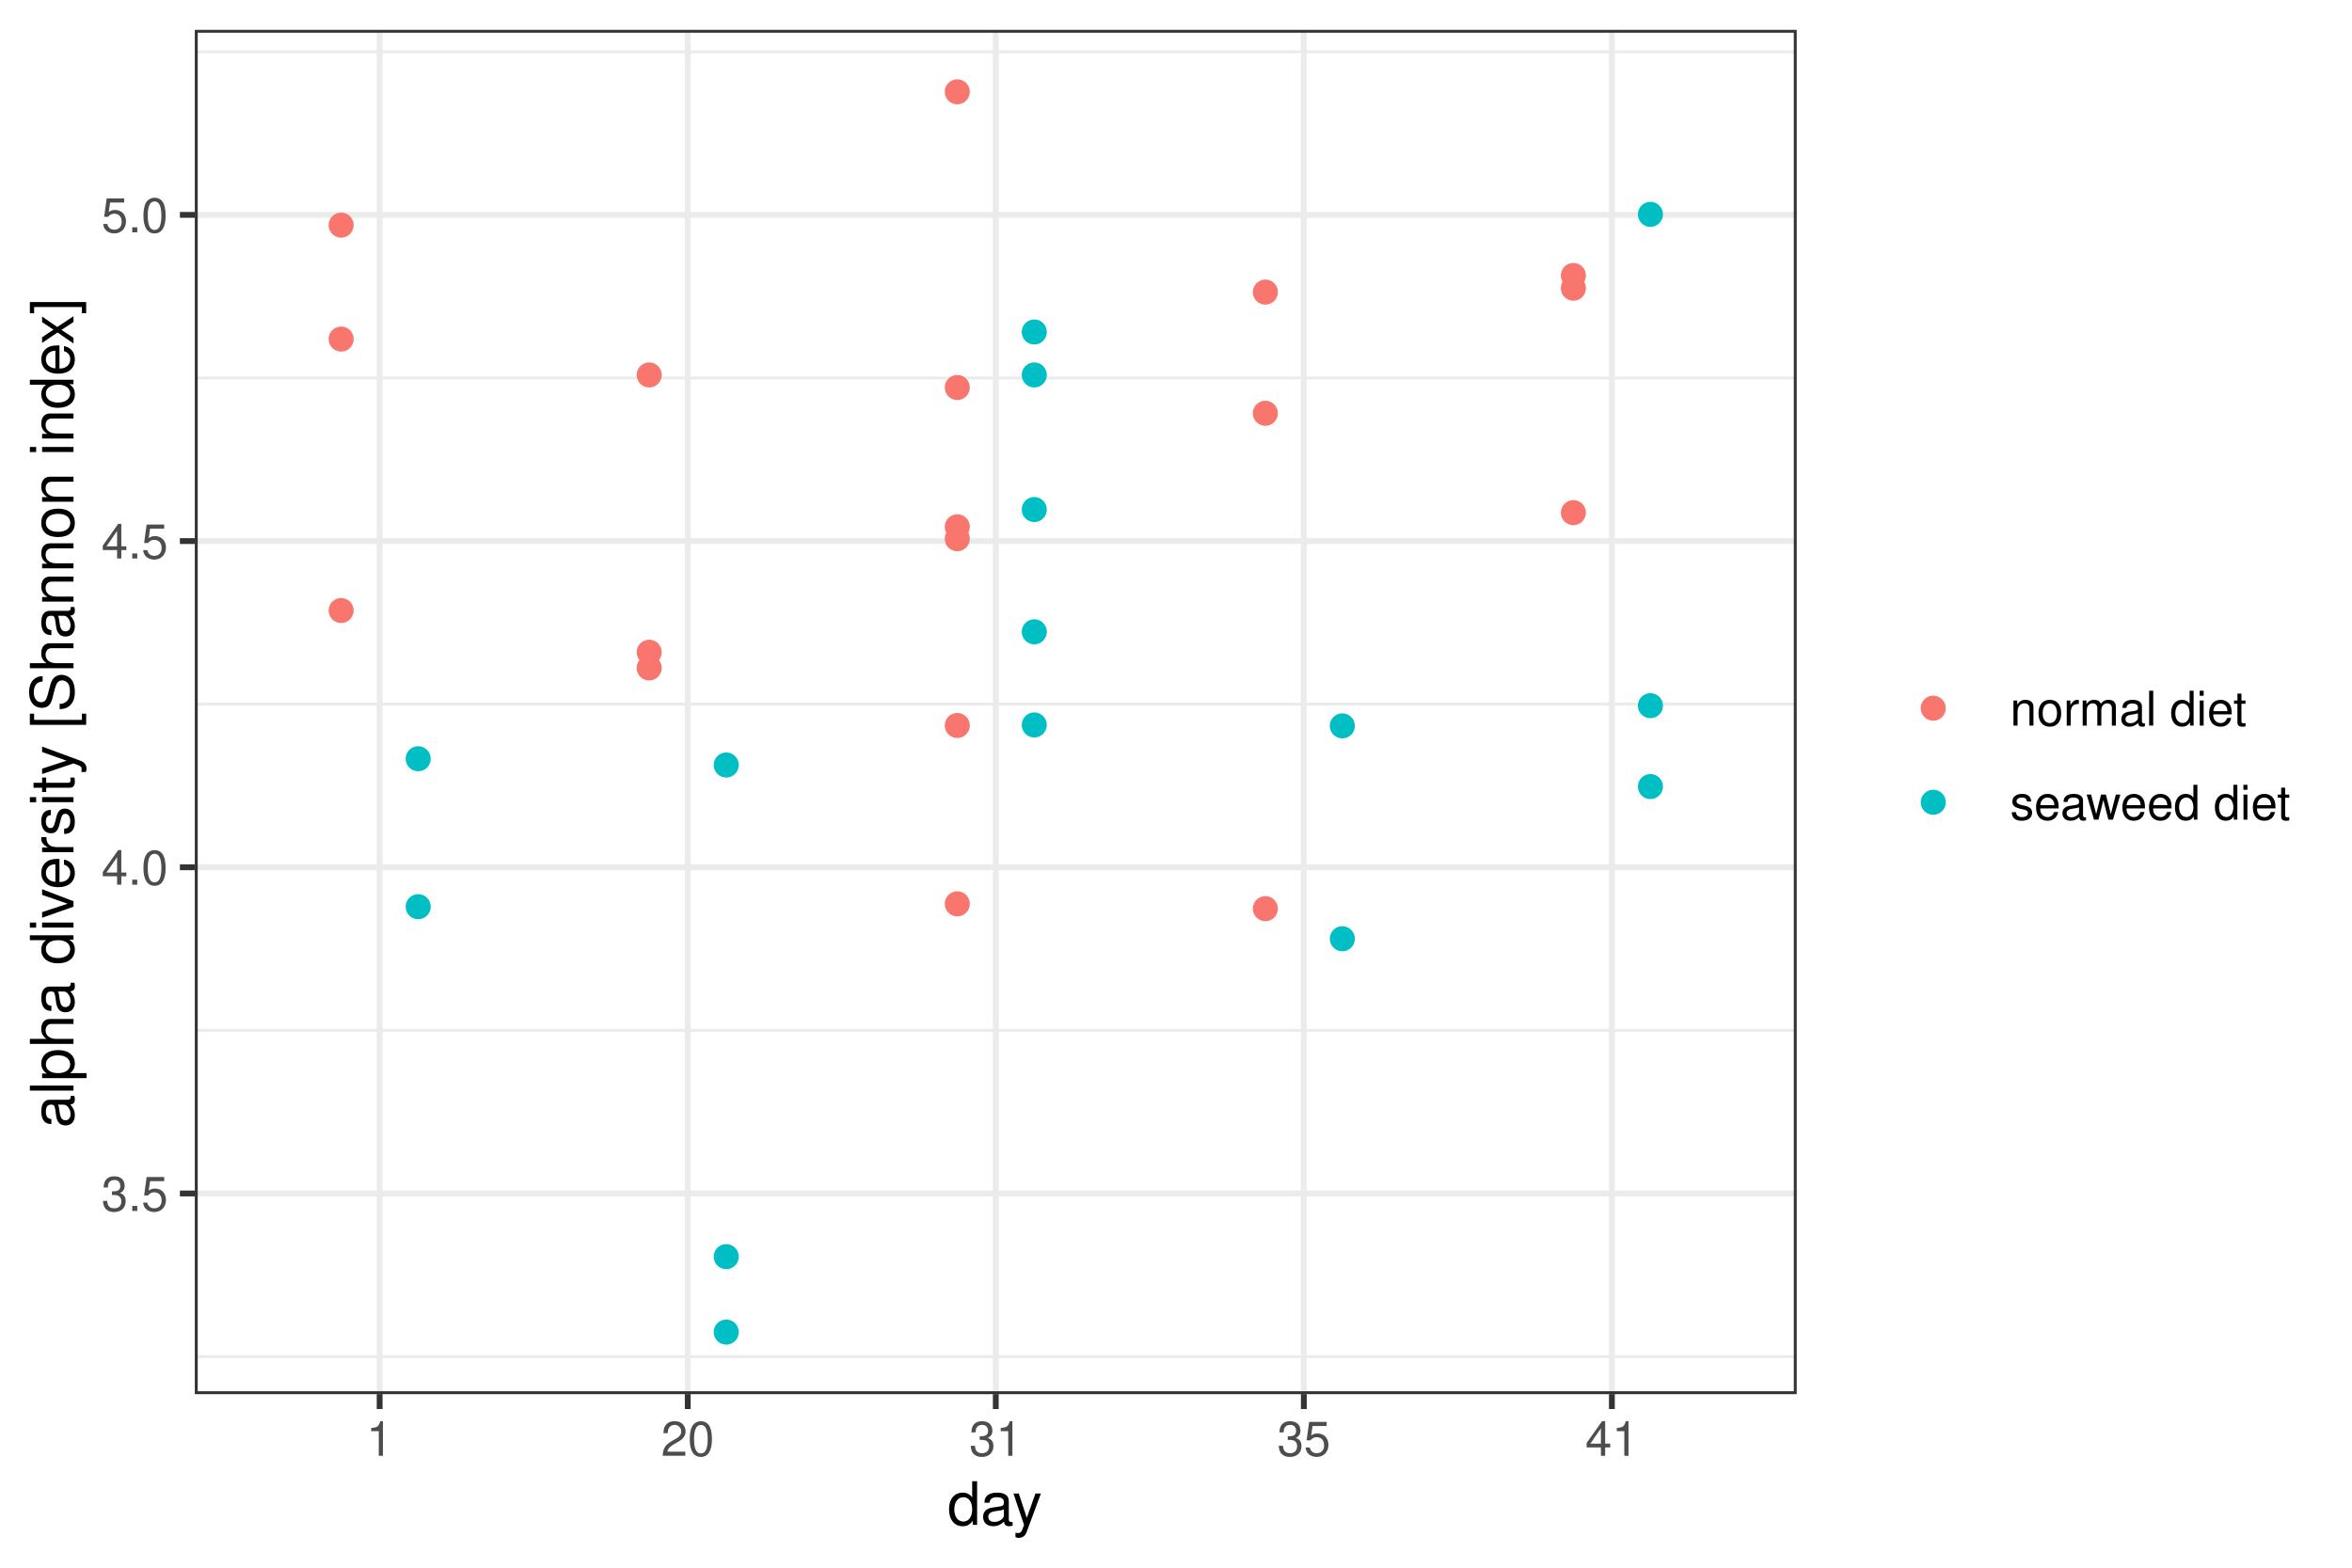
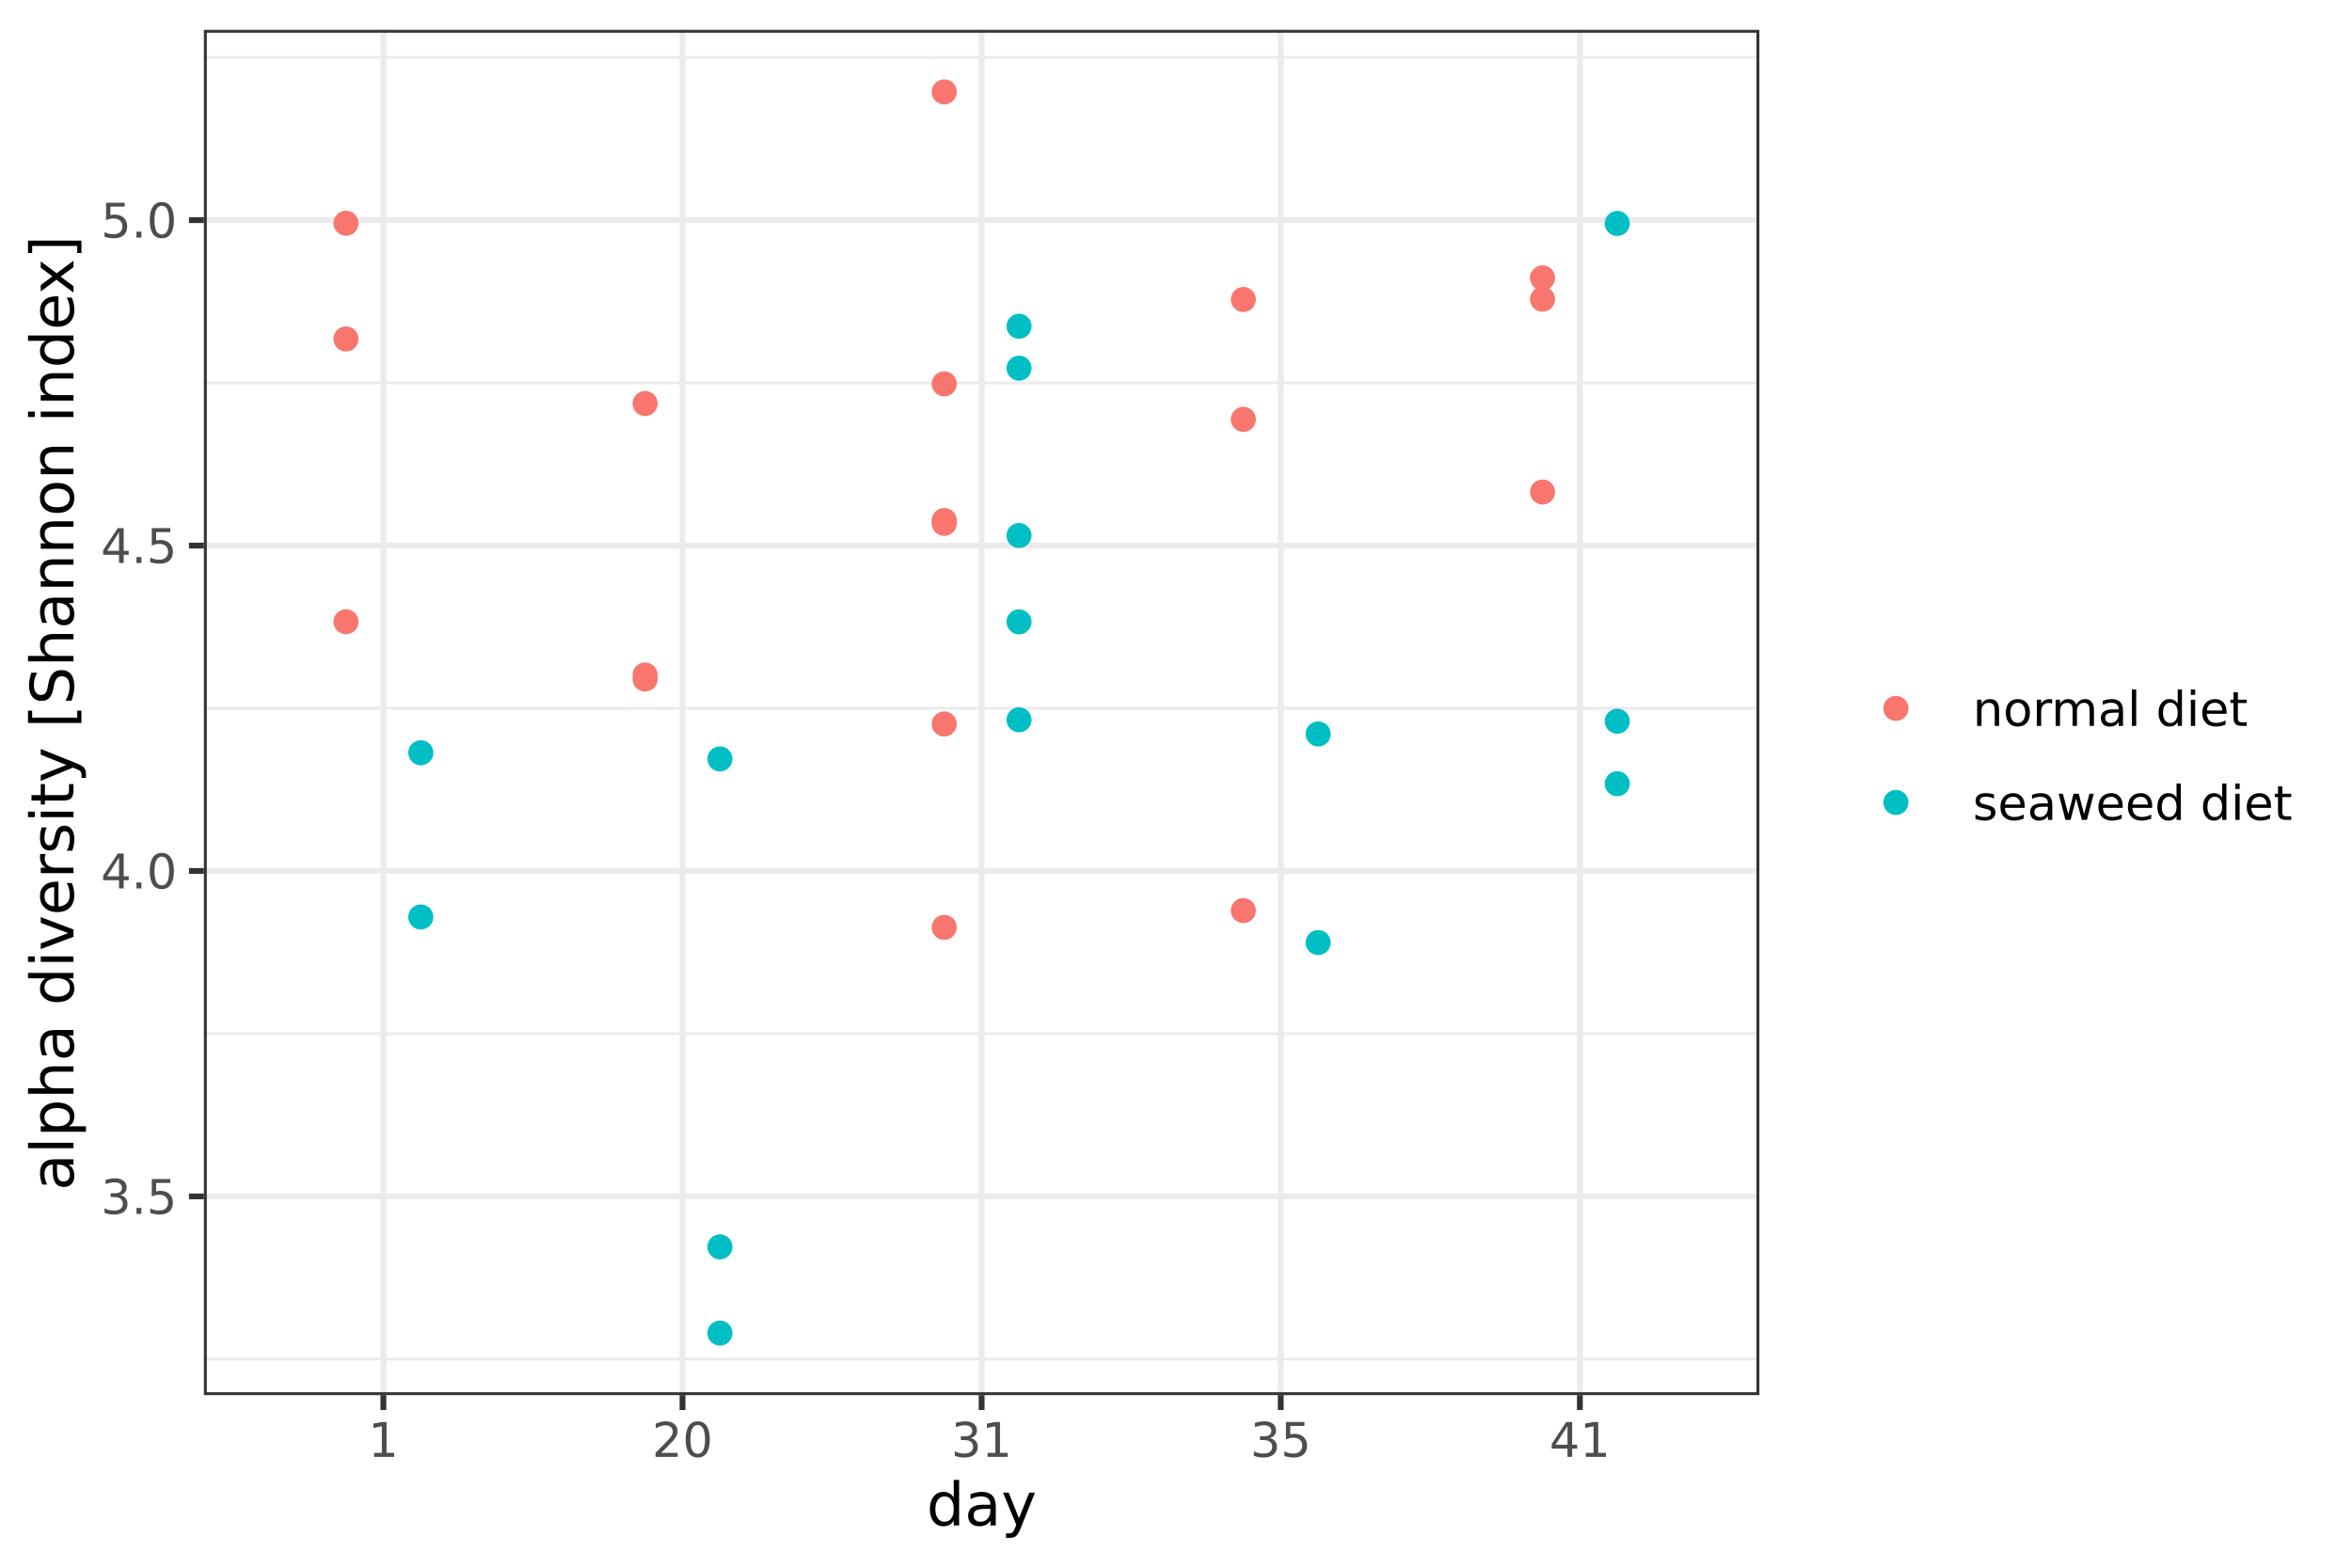
<svg xmlns="http://www.w3.org/2000/svg" viewBox="0 0 432.00 288.00">
  <defs>
    <style type="text/css">
    line, polyline, polygon, path, rect, circle {
      fill: none;
      stroke: #000000;
      stroke-linecap: round;
      stroke-linejoin: round;
      stroke-miterlimit: 10.00;
    }
  </style>
  </defs>
  <rect width="100%" height="100%" style="stroke: none; fill: #FFFFFF;" />
-   <rect x="0" y="0.00" width="432.00" height="288.00" style="stroke-width: 1.07; stroke: #FFFFFF; fill: #FFFFFF;" />
+   <rect x="-0" y="0.00" width="432.00" height="288.00" style="stroke-width: 1.07; stroke: #FFFFFF; fill: #FFFFFF;" />
  <defs>
-     <clipPath id="cpMzUuNzh8MzMwLjAxfDI1Ni4xMXw1LjQ4">
-       <rect x="35.78" y="5.48" width="294.23" height="250.64" />
+     <clipPath id="cpMzcuNDV8MzIzLjE1fDI1Ni4zMHw1LjQ4">
+       <rect x="37.45" y="5.48" width="285.70" height="250.82" />
    </clipPath>
  </defs>
-   <rect x="35.78" y="5.48" width="294.23" height="250.64" style="stroke-width: 1.07; stroke: none; fill: #FFFFFF;" clip-path="url(#cpMzUuNzh8MzMwLjAxfDI1Ni4xMXw1LjQ4)" />
-   <polyline points="35.78,249.22 330.01,249.22 " style="stroke-width: 0.53; stroke: #EBEBEB; stroke-linecap: butt;" clip-path="url(#cpMzUuNzh8MzMwLjAxfDI1Ni4xMXw1LjQ4)" />
-   <polyline points="35.78,189.29 330.01,189.29 " style="stroke-width: 0.53; stroke: #EBEBEB; stroke-linecap: butt;" clip-path="url(#cpMzUuNzh8MzMwLjAxfDI1Ni4xMXw1LjQ4)" />
-   <polyline points="35.78,129.36 330.01,129.36 " style="stroke-width: 0.53; stroke: #EBEBEB; stroke-linecap: butt;" clip-path="url(#cpMzUuNzh8MzMwLjAxfDI1Ni4xMXw1LjQ4)" />
-   <polyline points="35.78,69.44 330.01,69.44 " style="stroke-width: 0.53; stroke: #EBEBEB; stroke-linecap: butt;" clip-path="url(#cpMzUuNzh8MzMwLjAxfDI1Ni4xMXw1LjQ4)" />
-   <polyline points="35.78,9.51 330.01,9.51 " style="stroke-width: 0.53; stroke: #EBEBEB; stroke-linecap: butt;" clip-path="url(#cpMzUuNzh8MzMwLjAxfDI1Ni4xMXw1LjQ4)" />
-   <polyline points="35.78,219.25 330.01,219.25 " style="stroke-width: 1.07; stroke: #EBEBEB; stroke-linecap: butt;" clip-path="url(#cpMzUuNzh8MzMwLjAxfDI1Ni4xMXw1LjQ4)" />
-   <polyline points="35.78,159.33 330.01,159.33 " style="stroke-width: 1.07; stroke: #EBEBEB; stroke-linecap: butt;" clip-path="url(#cpMzUuNzh8MzMwLjAxfDI1Ni4xMXw1LjQ4)" />
-   <polyline points="35.78,99.40 330.01,99.40 " style="stroke-width: 1.07; stroke: #EBEBEB; stroke-linecap: butt;" clip-path="url(#cpMzUuNzh8MzMwLjAxfDI1Ni4xMXw1LjQ4)" />
-   <polyline points="35.78,39.47 330.01,39.47 " style="stroke-width: 1.07; stroke: #EBEBEB; stroke-linecap: butt;" clip-path="url(#cpMzUuNzh8MzMwLjAxfDI1Ni4xMXw1LjQ4)" />
-   <polyline points="69.73,256.11 69.73,5.48 " style="stroke-width: 1.07; stroke: #EBEBEB; stroke-linecap: butt;" clip-path="url(#cpMzUuNzh8MzMwLjAxfDI1Ni4xMXw1LjQ4)" />
-   <polyline points="126.32,256.11 126.32,5.48 " style="stroke-width: 1.07; stroke: #EBEBEB; stroke-linecap: butt;" clip-path="url(#cpMzUuNzh8MzMwLjAxfDI1Ni4xMXw1LjQ4)" />
-   <polyline points="182.90,256.11 182.90,5.48 " style="stroke-width: 1.07; stroke: #EBEBEB; stroke-linecap: butt;" clip-path="url(#cpMzUuNzh8MzMwLjAxfDI1Ni4xMXw1LjQ4)" />
-   <polyline points="239.48,256.11 239.48,5.48 " style="stroke-width: 1.07; stroke: #EBEBEB; stroke-linecap: butt;" clip-path="url(#cpMzUuNzh8MzMwLjAxfDI1Ni4xMXw1LjQ4)" />
-   <polyline points="296.06,256.11 296.06,5.48 " style="stroke-width: 1.07; stroke: #EBEBEB; stroke-linecap: butt;" clip-path="url(#cpMzUuNzh8MzMwLjAxfDI1Ni4xMXw1LjQ4)" />
-   <circle cx="62.66" cy="112.16" r="1.95" style="stroke-width: 0.71; stroke: #F8766D; fill: #F8766D;" clip-path="url(#cpMzUuNzh8MzMwLjAxfDI1Ni4xMXw1LjQ4)" />
-   <circle cx="119.24" cy="68.88" r="1.95" style="stroke-width: 0.71; stroke: #F8766D; fill: #F8766D;" clip-path="url(#cpMzUuNzh8MzMwLjAxfDI1Ni4xMXw1LjQ4)" />
-   <circle cx="175.83" cy="133.28" r="1.95" style="stroke-width: 0.71; stroke: #F8766D; fill: #F8766D;" clip-path="url(#cpMzUuNzh8MzMwLjAxfDI1Ni4xMXw1LjQ4)" />
-   <circle cx="232.41" cy="53.66" r="1.95" style="stroke-width: 0.71; stroke: #F8766D; fill: #F8766D;" clip-path="url(#cpMzUuNzh8MzMwLjAxfDI1Ni4xMXw1LjQ4)" />
-   <circle cx="288.99" cy="94.18" r="1.95" style="stroke-width: 0.71; stroke: #F8766D; fill: #F8766D;" clip-path="url(#cpMzUuNzh8MzMwLjAxfDI1Ni4xMXw1LjQ4)" />
-   <circle cx="62.66" cy="62.29" r="1.95" style="stroke-width: 0.71; stroke: #F8766D; fill: #F8766D;" clip-path="url(#cpMzUuNzh8MzMwLjAxfDI1Ni4xMXw1LjQ4)" />
-   <circle cx="119.24" cy="119.82" r="1.95" style="stroke-width: 0.71; stroke: #F8766D; fill: #F8766D;" clip-path="url(#cpMzUuNzh8MzMwLjAxfDI1Ni4xMXw1LjQ4)" />
-   <circle cx="175.83" cy="16.87" r="1.95" style="stroke-width: 0.71; stroke: #F8766D; fill: #F8766D;" clip-path="url(#cpMzUuNzh8MzMwLjAxfDI1Ni4xMXw1LjQ4)" />
-   <circle cx="232.41" cy="166.93" r="1.95" style="stroke-width: 0.71; stroke: #F8766D; fill: #F8766D;" clip-path="url(#cpMzUuNzh8MzMwLjAxfDI1Ni4xMXw1LjQ4)" />
-   <circle cx="288.99" cy="50.61" r="1.95" style="stroke-width: 0.71; stroke: #F8766D; fill: #F8766D;" clip-path="url(#cpMzUuNzh8MzMwLjAxfDI1Ni4xMXw1LjQ4)" />
-   <circle cx="62.66" cy="41.36" r="1.95" style="stroke-width: 0.71; stroke: #F8766D; fill: #F8766D;" clip-path="url(#cpMzUuNzh8MzMwLjAxfDI1Ni4xMXw1LjQ4)" />
-   <circle cx="119.24" cy="122.71" r="1.95" style="stroke-width: 0.71; stroke: #F8766D; fill: #F8766D;" clip-path="url(#cpMzUuNzh8MzMwLjAxfDI1Ni4xMXw1LjQ4)" />
-   <circle cx="175.83" cy="96.78" r="1.95" style="stroke-width: 0.71; stroke: #F8766D; fill: #F8766D;" clip-path="url(#cpMzUuNzh8MzMwLjAxfDI1Ni4xMXw1LjQ4)" />
-   <circle cx="232.41" cy="75.92" r="1.95" style="stroke-width: 0.71; stroke: #F8766D; fill: #F8766D;" clip-path="url(#cpMzUuNzh8MzMwLjAxfDI1Ni4xMXw1LjQ4)" />
-   <circle cx="288.99" cy="52.95" r="1.95" style="stroke-width: 0.71; stroke: #F8766D; fill: #F8766D;" clip-path="url(#cpMzUuNzh8MzMwLjAxfDI1Ni4xMXw1LjQ4)" />
-   <circle cx="175.83" cy="166.04" r="1.95" style="stroke-width: 0.71; stroke: #F8766D; fill: #F8766D;" clip-path="url(#cpMzUuNzh8MzMwLjAxfDI1Ni4xMXw1LjQ4)" />
-   <circle cx="175.83" cy="71.19" r="1.95" style="stroke-width: 0.71; stroke: #F8766D; fill: #F8766D;" clip-path="url(#cpMzUuNzh8MzMwLjAxfDI1Ni4xMXw1LjQ4)" />
-   <circle cx="175.83" cy="98.97" r="1.95" style="stroke-width: 0.71; stroke: #F8766D; fill: #F8766D;" clip-path="url(#cpMzUuNzh8MzMwLjAxfDI1Ni4xMXw1LjQ4)" />
-   <circle cx="133.39" cy="140.54" r="1.95" style="stroke-width: 0.71; stroke: #00BFC4; fill: #00BFC4;" clip-path="url(#cpMzUuNzh8MzMwLjAxfDI1Ni4xMXw1LjQ4)" />
-   <circle cx="189.97" cy="133.18" r="1.95" style="stroke-width: 0.71; stroke: #00BFC4; fill: #00BFC4;" clip-path="url(#cpMzUuNzh8MzMwLjAxfDI1Ni4xMXw1LjQ4)" />
-   <circle cx="303.14" cy="144.50" r="1.95" style="stroke-width: 0.71; stroke: #00BFC4; fill: #00BFC4;" clip-path="url(#cpMzUuNzh8MzMwLjAxfDI1Ni4xMXw1LjQ4)" />
-   <circle cx="76.81" cy="166.57" r="1.95" style="stroke-width: 0.71; stroke: #00BFC4; fill: #00BFC4;" clip-path="url(#cpMzUuNzh8MzMwLjAxfDI1Ni4xMXw1LjQ4)" />
-   <circle cx="133.39" cy="244.72" r="1.95" style="stroke-width: 0.71; stroke: #00BFC4; fill: #00BFC4;" clip-path="url(#cpMzUuNzh8MzMwLjAxfDI1Ni4xMXw1LjQ4)" />
-   <circle cx="189.97" cy="68.88" r="1.95" style="stroke-width: 0.71; stroke: #00BFC4; fill: #00BFC4;" clip-path="url(#cpMzUuNzh8MzMwLjAxfDI1Ni4xMXw1LjQ4)" />
-   <circle cx="246.55" cy="172.46" r="1.95" style="stroke-width: 0.71; stroke: #00BFC4; fill: #00BFC4;" clip-path="url(#cpMzUuNzh8MzMwLjAxfDI1Ni4xMXw1LjQ4)" />
-   <circle cx="303.14" cy="129.64" r="1.95" style="stroke-width: 0.71; stroke: #00BFC4; fill: #00BFC4;" clip-path="url(#cpMzUuNzh8MzMwLjAxfDI1Ni4xMXw1LjQ4)" />
-   <circle cx="76.81" cy="139.39" r="1.95" style="stroke-width: 0.71; stroke: #00BFC4; fill: #00BFC4;" clip-path="url(#cpMzUuNzh8MzMwLjAxfDI1Ni4xMXw1LjQ4)" />
-   <circle cx="133.39" cy="230.86" r="1.95" style="stroke-width: 0.71; stroke: #00BFC4; fill: #00BFC4;" clip-path="url(#cpMzUuNzh8MzMwLjAxfDI1Ni4xMXw1LjQ4)" />
-   <circle cx="189.97" cy="116.07" r="1.95" style="stroke-width: 0.71; stroke: #00BFC4; fill: #00BFC4;" clip-path="url(#cpMzUuNzh8MzMwLjAxfDI1Ni4xMXw1LjQ4)" />
-   <circle cx="246.55" cy="133.35" r="1.95" style="stroke-width: 0.71; stroke: #00BFC4; fill: #00BFC4;" clip-path="url(#cpMzUuNzh8MzMwLjAxfDI1Ni4xMXw1LjQ4)" />
-   <circle cx="303.14" cy="39.38" r="1.95" style="stroke-width: 0.71; stroke: #00BFC4; fill: #00BFC4;" clip-path="url(#cpMzUuNzh8MzMwLjAxfDI1Ni4xMXw1LjQ4)" />
-   <circle cx="189.97" cy="93.61" r="1.95" style="stroke-width: 0.71; stroke: #00BFC4; fill: #00BFC4;" clip-path="url(#cpMzUuNzh8MzMwLjAxfDI1Ni4xMXw1LjQ4)" />
-   <circle cx="189.97" cy="60.99" r="1.95" style="stroke-width: 0.71; stroke: #00BFC4; fill: #00BFC4;" clip-path="url(#cpMzUuNzh8MzMwLjAxfDI1Ni4xMXw1LjQ4)" />
-   <rect x="35.78" y="5.48" width="294.23" height="250.64" style="stroke-width: 1.07; stroke: #333333;" clip-path="url(#cpMzUuNzh8MzMwLjAxfDI1Ni4xMXw1LjQ4)" />
+   <rect x="37.45" y="5.48" width="285.70" height="250.82" style="stroke-width: 1.07; stroke: none; fill: #FFFFFF;" clip-path="url(#cpMzcuNDV8MzIzLjE1fDI1Ni4zMHw1LjQ4)" />
+   <polyline points="37.45,249.68 323.15,249.68 " style="stroke-width: 0.53; stroke: #EBEBEB; stroke-linecap: butt;" clip-path="url(#cpMzcuNDV8MzIzLjE1fDI1Ni4zMHw1LjQ4)" />
+   <polyline points="37.45,189.90 323.15,189.90 " style="stroke-width: 0.53; stroke: #EBEBEB; stroke-linecap: butt;" clip-path="url(#cpMzcuNDV8MzIzLjE1fDI1Ni4zMHw1LjQ4)" />
+   <polyline points="37.45,130.12 323.15,130.12 " style="stroke-width: 0.53; stroke: #EBEBEB; stroke-linecap: butt;" clip-path="url(#cpMzcuNDV8MzIzLjE1fDI1Ni4zMHw1LjQ4)" />
+   <polyline points="37.45,70.34 323.15,70.34 " style="stroke-width: 0.53; stroke: #EBEBEB; stroke-linecap: butt;" clip-path="url(#cpMzcuNDV8MzIzLjE1fDI1Ni4zMHw1LjQ4)" />
+   <polyline points="37.45,10.55 323.15,10.55 " style="stroke-width: 0.53; stroke: #EBEBEB; stroke-linecap: butt;" clip-path="url(#cpMzcuNDV8MzIzLjE1fDI1Ni4zMHw1LjQ4)" />
+   <polyline points="37.45,219.79 323.15,219.79 " style="stroke-width: 1.07; stroke: #EBEBEB; stroke-linecap: butt;" clip-path="url(#cpMzcuNDV8MzIzLjE1fDI1Ni4zMHw1LjQ4)" />
+   <polyline points="37.45,160.01 323.15,160.01 " style="stroke-width: 1.07; stroke: #EBEBEB; stroke-linecap: butt;" clip-path="url(#cpMzcuNDV8MzIzLjE1fDI1Ni4zMHw1LjQ4)" />
+   <polyline points="37.45,100.23 323.15,100.23 " style="stroke-width: 1.07; stroke: #EBEBEB; stroke-linecap: butt;" clip-path="url(#cpMzcuNDV8MzIzLjE1fDI1Ni4zMHw1LjQ4)" />
+   <polyline points="37.45,40.44 323.15,40.44 " style="stroke-width: 1.07; stroke: #EBEBEB; stroke-linecap: butt;" clip-path="url(#cpMzcuNDV8MzIzLjE1fDI1Ni4zMHw1LjQ4)" />
+   <polyline points="70.42,256.30 70.42,5.48 " style="stroke-width: 1.07; stroke: #EBEBEB; stroke-linecap: butt;" clip-path="url(#cpMzcuNDV8MzIzLjE1fDI1Ni4zMHw1LjQ4)" />
+   <polyline points="125.36,256.30 125.36,5.48 " style="stroke-width: 1.07; stroke: #EBEBEB; stroke-linecap: butt;" clip-path="url(#cpMzcuNDV8MzIzLjE1fDI1Ni4zMHw1LjQ4)" />
+   <polyline points="180.30,256.30 180.30,5.48 " style="stroke-width: 1.07; stroke: #EBEBEB; stroke-linecap: butt;" clip-path="url(#cpMzcuNDV8MzIzLjE1fDI1Ni4zMHw1LjQ4)" />
+   <polyline points="235.24,256.30 235.24,5.48 " style="stroke-width: 1.07; stroke: #EBEBEB; stroke-linecap: butt;" clip-path="url(#cpMzcuNDV8MzIzLjE1fDI1Ni4zMHw1LjQ4)" />
+   <polyline points="290.18,256.30 290.18,5.48 " style="stroke-width: 1.07; stroke: #EBEBEB; stroke-linecap: butt;" clip-path="url(#cpMzcuNDV8MzIzLjE1fDI1Ni4zMHw1LjQ4)" />
+   <circle cx="63.55" cy="114.22" r="1.95" style="stroke-width: 0.71; stroke: #F8766D; fill: #F8766D;" clip-path="url(#cpMzcuNDV8MzIzLjE1fDI1Ni4zMHw1LjQ4)" />
+   <circle cx="118.49" cy="74.13" r="1.95" style="stroke-width: 0.71; stroke: #F8766D; fill: #F8766D;" clip-path="url(#cpMzcuNDV8MzIzLjE1fDI1Ni4zMHw1LjQ4)" />
+   <circle cx="173.43" cy="133.00" r="1.95" style="stroke-width: 0.71; stroke: #F8766D; fill: #F8766D;" clip-path="url(#cpMzcuNDV8MzIzLjE1fDI1Ni4zMHw1LjQ4)" />
+   <circle cx="228.37" cy="55.02" r="1.95" style="stroke-width: 0.71; stroke: #F8766D; fill: #F8766D;" clip-path="url(#cpMzcuNDV8MzIzLjE1fDI1Ni4zMHw1LjQ4)" />
+   <circle cx="283.32" cy="90.39" r="1.95" style="stroke-width: 0.71; stroke: #F8766D; fill: #F8766D;" clip-path="url(#cpMzcuNDV8MzIzLjE1fDI1Ni4zMHw1LjQ4)" />
+   <circle cx="63.55" cy="62.27" r="1.95" style="stroke-width: 0.71; stroke: #F8766D; fill: #F8766D;" clip-path="url(#cpMzcuNDV8MzIzLjE1fDI1Ni4zMHw1LjQ4)" />
+   <circle cx="118.49" cy="124.75" r="1.95" style="stroke-width: 0.71; stroke: #F8766D; fill: #F8766D;" clip-path="url(#cpMzcuNDV8MzIzLjE1fDI1Ni4zMHw1LjQ4)" />
+   <circle cx="173.43" cy="16.88" r="1.95" style="stroke-width: 0.71; stroke: #F8766D; fill: #F8766D;" clip-path="url(#cpMzcuNDV8MzIzLjE1fDI1Ni4zMHw1LjQ4)" />
+   <circle cx="228.37" cy="167.28" r="1.95" style="stroke-width: 0.71; stroke: #F8766D; fill: #F8766D;" clip-path="url(#cpMzcuNDV8MzIzLjE1fDI1Ni4zMHw1LjQ4)" />
+   <circle cx="283.32" cy="54.97" r="1.95" style="stroke-width: 0.71; stroke: #F8766D; fill: #F8766D;" clip-path="url(#cpMzcuNDV8MzIzLjE1fDI1Ni4zMHw1LjQ4)" />
+   <circle cx="63.55" cy="41.01" r="1.95" style="stroke-width: 0.71; stroke: #F8766D; fill: #F8766D;" clip-path="url(#cpMzcuNDV8MzIzLjE1fDI1Ni4zMHw1LjQ4)" />
+   <circle cx="118.49" cy="124.01" r="1.95" style="stroke-width: 0.71; stroke: #F8766D; fill: #F8766D;" clip-path="url(#cpMzcuNDV8MzIzLjE1fDI1Ni4zMHw1LjQ4)" />
+   <circle cx="173.43" cy="95.62" r="1.95" style="stroke-width: 0.71; stroke: #F8766D; fill: #F8766D;" clip-path="url(#cpMzcuNDV8MzIzLjE1fDI1Ni4zMHw1LjQ4)" />
+   <circle cx="228.37" cy="77.04" r="1.95" style="stroke-width: 0.71; stroke: #F8766D; fill: #F8766D;" clip-path="url(#cpMzcuNDV8MzIzLjE1fDI1Ni4zMHw1LjQ4)" />
+   <circle cx="283.32" cy="51.05" r="1.95" style="stroke-width: 0.71; stroke: #F8766D; fill: #F8766D;" clip-path="url(#cpMzcuNDV8MzIzLjE1fDI1Ni4zMHw1LjQ4)" />
+   <circle cx="173.43" cy="170.37" r="1.95" style="stroke-width: 0.71; stroke: #F8766D; fill: #F8766D;" clip-path="url(#cpMzcuNDV8MzIzLjE1fDI1Ni4zMHw1LjQ4)" />
+   <circle cx="173.43" cy="70.52" r="1.95" style="stroke-width: 0.71; stroke: #F8766D; fill: #F8766D;" clip-path="url(#cpMzcuNDV8MzIzLjE1fDI1Ni4zMHw1LjQ4)" />
+   <circle cx="173.43" cy="96.14" r="1.95" style="stroke-width: 0.71; stroke: #F8766D; fill: #F8766D;" clip-path="url(#cpMzcuNDV8MzIzLjE1fDI1Ni4zMHw1LjQ4)" />
+   <circle cx="132.23" cy="139.42" r="1.95" style="stroke-width: 0.71; stroke: #00BFC4; fill: #00BFC4;" clip-path="url(#cpMzcuNDV8MzIzLjE1fDI1Ni4zMHw1LjQ4)" />
+   <circle cx="187.17" cy="132.24" r="1.95" style="stroke-width: 0.71; stroke: #00BFC4; fill: #00BFC4;" clip-path="url(#cpMzcuNDV8MzIzLjE1fDI1Ni4zMHw1LjQ4)" />
+   <circle cx="297.05" cy="143.98" r="1.95" style="stroke-width: 0.71; stroke: #00BFC4; fill: #00BFC4;" clip-path="url(#cpMzcuNDV8MzIzLjE1fDI1Ni4zMHw1LjQ4)" />
+   <circle cx="77.29" cy="168.46" r="1.95" style="stroke-width: 0.71; stroke: #00BFC4; fill: #00BFC4;" clip-path="url(#cpMzcuNDV8MzIzLjE1fDI1Ni4zMHw1LjQ4)" />
+   <circle cx="132.23" cy="244.90" r="1.95" style="stroke-width: 0.71; stroke: #00BFC4; fill: #00BFC4;" clip-path="url(#cpMzcuNDV8MzIzLjE1fDI1Ni4zMHw1LjQ4)" />
+   <circle cx="187.17" cy="67.64" r="1.95" style="stroke-width: 0.71; stroke: #00BFC4; fill: #00BFC4;" clip-path="url(#cpMzcuNDV8MzIzLjE1fDI1Ni4zMHw1LjQ4)" />
+   <circle cx="242.11" cy="173.16" r="1.95" style="stroke-width: 0.71; stroke: #00BFC4; fill: #00BFC4;" clip-path="url(#cpMzcuNDV8MzIzLjE1fDI1Ni4zMHw1LjQ4)" />
+   <circle cx="297.05" cy="132.50" r="1.95" style="stroke-width: 0.71; stroke: #00BFC4; fill: #00BFC4;" clip-path="url(#cpMzcuNDV8MzIzLjE1fDI1Ni4zMHw1LjQ4)" />
+   <circle cx="77.29" cy="138.29" r="1.95" style="stroke-width: 0.71; stroke: #00BFC4; fill: #00BFC4;" clip-path="url(#cpMzcuNDV8MzIzLjE1fDI1Ni4zMHw1LjQ4)" />
+   <circle cx="132.23" cy="229.06" r="1.95" style="stroke-width: 0.71; stroke: #00BFC4; fill: #00BFC4;" clip-path="url(#cpMzcuNDV8MzIzLjE1fDI1Ni4zMHw1LjQ4)" />
+   <circle cx="187.17" cy="114.24" r="1.95" style="stroke-width: 0.71; stroke: #00BFC4; fill: #00BFC4;" clip-path="url(#cpMzcuNDV8MzIzLjE1fDI1Ni4zMHw1LjQ4)" />
+   <circle cx="242.11" cy="134.84" r="1.95" style="stroke-width: 0.71; stroke: #00BFC4; fill: #00BFC4;" clip-path="url(#cpMzcuNDV8MzIzLjE1fDI1Ni4zMHw1LjQ4)" />
+   <circle cx="297.05" cy="41.05" r="1.95" style="stroke-width: 0.71; stroke: #00BFC4; fill: #00BFC4;" clip-path="url(#cpMzcuNDV8MzIzLjE1fDI1Ni4zMHw1LjQ4)" />
+   <circle cx="187.17" cy="98.38" r="1.95" style="stroke-width: 0.71; stroke: #00BFC4; fill: #00BFC4;" clip-path="url(#cpMzcuNDV8MzIzLjE1fDI1Ni4zMHw1LjQ4)" />
+   <circle cx="187.17" cy="59.94" r="1.95" style="stroke-width: 0.71; stroke: #00BFC4; fill: #00BFC4;" clip-path="url(#cpMzcuNDV8MzIzLjE1fDI1Ni4zMHw1LjQ4)" />
+   <rect x="37.45" y="5.48" width="285.70" height="250.82" style="stroke-width: 1.07; stroke: #333333;" clip-path="url(#cpMzcuNDV8MzIzLjE1fDI1Ni4zMHw1LjQ4)" />
  <defs>
    <clipPath id="cpMC4wMHw0MzIuMDB8Mjg4LjAwfDAuMDA=">
      <rect x="0.00" y="0.00" width="432.00" height="288.00" />
    </clipPath>
  </defs>
  <g clip-path="url(#cpMC4wMHw0MzIuMDB8Mjg4LjAwfDAuMDA=)">
-     <text x="18.63" y="222.46" style="font-size: 8.80px; fill: #4D4D4D; font-family: Nimbus Sans L;" textLength="12.23px" lengthAdjust="spacingAndGlyphs">3.5</text>
+     <text x="18.53" y="223.00" style="font-size: 8.80px; fill: #4D4D4D; font-family: DejaVu Sans;" textLength="13.99px" lengthAdjust="spacingAndGlyphs">3.5</text>
  </g>
  <g clip-path="url(#cpMC4wMHw0MzIuMDB8Mjg4LjAwfDAuMDA=)">
-     <text x="18.63" y="162.53" style="font-size: 8.80px; fill: #4D4D4D; font-family: Nimbus Sans L;" textLength="12.23px" lengthAdjust="spacingAndGlyphs">4.0</text>
+     <text x="18.53" y="163.22" style="font-size: 8.80px; fill: #4D4D4D; font-family: DejaVu Sans;" textLength="13.99px" lengthAdjust="spacingAndGlyphs">4.0</text>
  </g>
  <g clip-path="url(#cpMC4wMHw0MzIuMDB8Mjg4LjAwfDAuMDA=)">
-     <text x="18.63" y="102.60" style="font-size: 8.80px; fill: #4D4D4D; font-family: Nimbus Sans L;" textLength="12.23px" lengthAdjust="spacingAndGlyphs">4.5</text>
+     <text x="18.53" y="103.43" style="font-size: 8.80px; fill: #4D4D4D; font-family: DejaVu Sans;" textLength="13.99px" lengthAdjust="spacingAndGlyphs">4.5</text>
  </g>
  <g clip-path="url(#cpMC4wMHw0MzIuMDB8Mjg4LjAwfDAuMDA=)">
-     <text x="18.63" y="42.68" style="font-size: 8.80px; fill: #4D4D4D; font-family: Nimbus Sans L;" textLength="12.23px" lengthAdjust="spacingAndGlyphs">5.0</text>
+     <text x="18.53" y="43.65" style="font-size: 8.80px; fill: #4D4D4D; font-family: DejaVu Sans;" textLength="13.99px" lengthAdjust="spacingAndGlyphs">5.0</text>
  </g>
-   <polyline points="33.04,219.25 35.78,219.25 " style="stroke-width: 1.07; stroke: #333333; stroke-linecap: butt;" clip-path="url(#cpMC4wMHw0MzIuMDB8Mjg4LjAwfDAuMDA=)" />
-   <polyline points="33.04,159.33 35.78,159.33 " style="stroke-width: 1.07; stroke: #333333; stroke-linecap: butt;" clip-path="url(#cpMC4wMHw0MzIuMDB8Mjg4LjAwfDAuMDA=)" />
-   <polyline points="33.04,99.40 35.78,99.40 " style="stroke-width: 1.07; stroke: #333333; stroke-linecap: butt;" clip-path="url(#cpMC4wMHw0MzIuMDB8Mjg4LjAwfDAuMDA=)" />
-   <polyline points="33.04,39.47 35.78,39.47 " style="stroke-width: 1.07; stroke: #333333; stroke-linecap: butt;" clip-path="url(#cpMC4wMHw0MzIuMDB8Mjg4LjAwfDAuMDA=)" />
-   <polyline points="69.73,258.85 69.73,256.11 " style="stroke-width: 1.07; stroke: #333333; stroke-linecap: butt;" clip-path="url(#cpMC4wMHw0MzIuMDB8Mjg4LjAwfDAuMDA=)" />
-   <polyline points="126.32,258.85 126.32,256.11 " style="stroke-width: 1.07; stroke: #333333; stroke-linecap: butt;" clip-path="url(#cpMC4wMHw0MzIuMDB8Mjg4LjAwfDAuMDA=)" />
-   <polyline points="182.90,258.85 182.90,256.11 " style="stroke-width: 1.07; stroke: #333333; stroke-linecap: butt;" clip-path="url(#cpMC4wMHw0MzIuMDB8Mjg4LjAwfDAuMDA=)" />
-   <polyline points="239.48,258.85 239.48,256.11 " style="stroke-width: 1.07; stroke: #333333; stroke-linecap: butt;" clip-path="url(#cpMC4wMHw0MzIuMDB8Mjg4LjAwfDAuMDA=)" />
-   <polyline points="296.06,258.85 296.06,256.11 " style="stroke-width: 1.07; stroke: #333333; stroke-linecap: butt;" clip-path="url(#cpMC4wMHw0MzIuMDB8Mjg4LjAwfDAuMDA=)" />
+   <polyline points="34.71,219.79 37.45,219.79 " style="stroke-width: 1.07; stroke: #333333; stroke-linecap: butt;" clip-path="url(#cpMC4wMHw0MzIuMDB8Mjg4LjAwfDAuMDA=)" />
+   <polyline points="34.71,160.01 37.45,160.01 " style="stroke-width: 1.07; stroke: #333333; stroke-linecap: butt;" clip-path="url(#cpMC4wMHw0MzIuMDB8Mjg4LjAwfDAuMDA=)" />
+   <polyline points="34.71,100.23 37.45,100.23 " style="stroke-width: 1.07; stroke: #333333; stroke-linecap: butt;" clip-path="url(#cpMC4wMHw0MzIuMDB8Mjg4LjAwfDAuMDA=)" />
+   <polyline points="34.71,40.44 37.45,40.44 " style="stroke-width: 1.07; stroke: #333333; stroke-linecap: butt;" clip-path="url(#cpMC4wMHw0MzIuMDB8Mjg4LjAwfDAuMDA=)" />
+   <polyline points="70.42,259.04 70.42,256.30 " style="stroke-width: 1.07; stroke: #333333; stroke-linecap: butt;" clip-path="url(#cpMC4wMHw0MzIuMDB8Mjg4LjAwfDAuMDA=)" />
+   <polyline points="125.36,259.04 125.36,256.30 " style="stroke-width: 1.07; stroke: #333333; stroke-linecap: butt;" clip-path="url(#cpMC4wMHw0MzIuMDB8Mjg4LjAwfDAuMDA=)" />
+   <polyline points="180.30,259.04 180.30,256.30 " style="stroke-width: 1.07; stroke: #333333; stroke-linecap: butt;" clip-path="url(#cpMC4wMHw0MzIuMDB8Mjg4LjAwfDAuMDA=)" />
+   <polyline points="235.24,259.04 235.24,256.30 " style="stroke-width: 1.07; stroke: #333333; stroke-linecap: butt;" clip-path="url(#cpMC4wMHw0MzIuMDB8Mjg4LjAwfDAuMDA=)" />
+   <polyline points="290.18,259.04 290.18,256.30 " style="stroke-width: 1.07; stroke: #333333; stroke-linecap: butt;" clip-path="url(#cpMC4wMHw0MzIuMDB8Mjg4LjAwfDAuMDA=)" />
  <g clip-path="url(#cpMC4wMHw0MzIuMDB8Mjg4LjAwfDAuMDA=)">
-     <text x="67.29" y="267.45" style="font-size: 8.80px; fill: #4D4D4D; font-family: Nimbus Sans L;" textLength="4.89px" lengthAdjust="spacingAndGlyphs">1</text>
+     <text x="67.62" y="267.64" style="font-size: 8.80px; fill: #4D4D4D; font-family: DejaVu Sans;" textLength="5.60px" lengthAdjust="spacingAndGlyphs">1</text>
  </g>
  <g clip-path="url(#cpMC4wMHw0MzIuMDB8Mjg4LjAwfDAuMDA=)">
-     <text x="121.42" y="267.45" style="font-size: 8.80px; fill: #4D4D4D; font-family: Nimbus Sans L;" textLength="9.78px" lengthAdjust="spacingAndGlyphs">20</text>
+     <text x="119.76" y="267.64" style="font-size: 8.80px; fill: #4D4D4D; font-family: DejaVu Sans;" textLength="11.20px" lengthAdjust="spacingAndGlyphs">20</text>
  </g>
  <g clip-path="url(#cpMC4wMHw0MzIuMDB8Mjg4LjAwfDAuMDA=)">
-     <text x="178.01" y="267.45" style="font-size: 8.80px; fill: #4D4D4D; font-family: Nimbus Sans L;" textLength="9.78px" lengthAdjust="spacingAndGlyphs">31</text>
+     <text x="174.70" y="267.64" style="font-size: 8.80px; fill: #4D4D4D; font-family: DejaVu Sans;" textLength="11.20px" lengthAdjust="spacingAndGlyphs">31</text>
  </g>
  <g clip-path="url(#cpMC4wMHw0MzIuMDB8Mjg4LjAwfDAuMDA=)">
-     <text x="234.59" y="267.45" style="font-size: 8.80px; fill: #4D4D4D; font-family: Nimbus Sans L;" textLength="9.78px" lengthAdjust="spacingAndGlyphs">35</text>
+     <text x="229.64" y="267.64" style="font-size: 8.80px; fill: #4D4D4D; font-family: DejaVu Sans;" textLength="11.20px" lengthAdjust="spacingAndGlyphs">35</text>
  </g>
  <g clip-path="url(#cpMC4wMHw0MzIuMDB8Mjg4LjAwfDAuMDA=)">
-     <text x="291.17" y="267.45" style="font-size: 8.80px; fill: #4D4D4D; font-family: Nimbus Sans L;" textLength="9.78px" lengthAdjust="spacingAndGlyphs">41</text>
+     <text x="284.58" y="267.64" style="font-size: 8.80px; fill: #4D4D4D; font-family: DejaVu Sans;" textLength="11.20px" lengthAdjust="spacingAndGlyphs">41</text>
  </g>
  <g clip-path="url(#cpMC4wMHw0MzIuMDB8Mjg4LjAwfDAuMDA=)">
-     <text x="174.03" y="280.13" style="font-size: 11.00px; font-family: Nimbus Sans L;" textLength="17.73px" lengthAdjust="spacingAndGlyphs">day</text>
+     <text x="170.18" y="280.23" style="font-size: 11.00px; font-family: DejaVu Sans;" textLength="20.23px" lengthAdjust="spacingAndGlyphs">day</text>
  </g>
  <g clip-path="url(#cpMC4wMHw0MzIuMDB8Mjg4LjAwfDAuMDA=)">
-     <text transform="translate(13.50,207.22) rotate(-90)" style="font-size: 11.00px; font-family: Nimbus Sans L;" textLength="152.85px" lengthAdjust="spacingAndGlyphs">alpha diversity [Shannon index]</text>
+     <text transform="translate(13.50,218.71) rotate(-90)" style="font-size: 11.00px; font-family: DejaVu Sans;" textLength="175.64px" lengthAdjust="spacingAndGlyphs">alpha diversity [Shannon index]</text>
  </g>
-   <rect x="340.97" y="100.09" width="85.55" height="61.40" style="stroke-width: 1.07; stroke: none; fill: #FFFFFF;" clip-path="url(#cpMC4wMHw0MzIuMDB8Mjg4LjAwfDAuMDA=)" />
-   <rect x="346.45" y="121.46" width="17.28" height="17.28" style="stroke-width: 1.07; stroke: none; fill: #FFFFFF;" clip-path="url(#cpMC4wMHw0MzIuMDB8Mjg4LjAwfDAuMDA=)" />
-   <circle cx="355.09" cy="130.10" r="1.95" style="stroke-width: 0.71; stroke: #F8766D; fill: #F8766D;" clip-path="url(#cpMC4wMHw0MzIuMDB8Mjg4LjAwfDAuMDA=)" />
-   <rect x="346.45" y="138.74" width="17.28" height="17.28" style="stroke-width: 1.07; stroke: none; fill: #FFFFFF;" clip-path="url(#cpMC4wMHw0MzIuMDB8Mjg4LjAwfDAuMDA=)" />
-   <circle cx="355.09" cy="147.38" r="1.95" style="stroke-width: 0.71; stroke: #00BFC4; fill: #00BFC4;" clip-path="url(#cpMC4wMHw0MzIuMDB8Mjg4LjAwfDAuMDA=)" />
+   <rect x="334.11" y="100.24" width="92.41" height="61.31" style="stroke-width: 1.07; stroke: none; fill: #FFFFFF;" clip-path="url(#cpMC4wMHw0MzIuMDB8Mjg4LjAwfDAuMDA=)" />
+   <rect x="339.59" y="121.50" width="17.28" height="17.28" style="stroke-width: 1.07; stroke: none; fill: #FFFFFF;" clip-path="url(#cpMC4wMHw0MzIuMDB8Mjg4LjAwfDAuMDA=)" />
+   <circle cx="348.23" cy="130.14" r="1.95" style="stroke-width: 0.71; stroke: #F8766D; fill: #F8766D;" clip-path="url(#cpMC4wMHw0MzIuMDB8Mjg4LjAwfDAuMDA=)" />
+   <rect x="339.59" y="138.78" width="17.28" height="17.28" style="stroke-width: 1.07; stroke: none; fill: #FFFFFF;" clip-path="url(#cpMC4wMHw0MzIuMDB8Mjg4LjAwfDAuMDA=)" />
+   <circle cx="348.23" cy="147.42" r="1.95" style="stroke-width: 0.71; stroke: #00BFC4; fill: #00BFC4;" clip-path="url(#cpMC4wMHw0MzIuMDB8Mjg4LjAwfDAuMDA=)" />
  <g clip-path="url(#cpMC4wMHw0MzIuMDB8Mjg4LjAwfDAuMDA=)">
-     <text x="369.21" y="133.30" style="font-size: 8.80px; font-family: Nimbus Sans L;" textLength="43.51px" lengthAdjust="spacingAndGlyphs">normal diet</text>
+     <text x="362.35" y="133.35" style="font-size: 8.80px; font-family: DejaVu Sans;" textLength="50.68px" lengthAdjust="spacingAndGlyphs">normal diet</text>
  </g>
  <g clip-path="url(#cpMC4wMHw0MzIuMDB8Mjg4LjAwfDAuMDA=)">
-     <text x="369.21" y="150.58" style="font-size: 8.80px; font-family: Nimbus Sans L;" textLength="51.83px" lengthAdjust="spacingAndGlyphs">seaweed diet</text>
+     <text x="362.35" y="150.63" style="font-size: 8.80px; font-family: DejaVu Sans;" textLength="58.70px" lengthAdjust="spacingAndGlyphs">seaweed diet</text>
  </g>
</svg>
